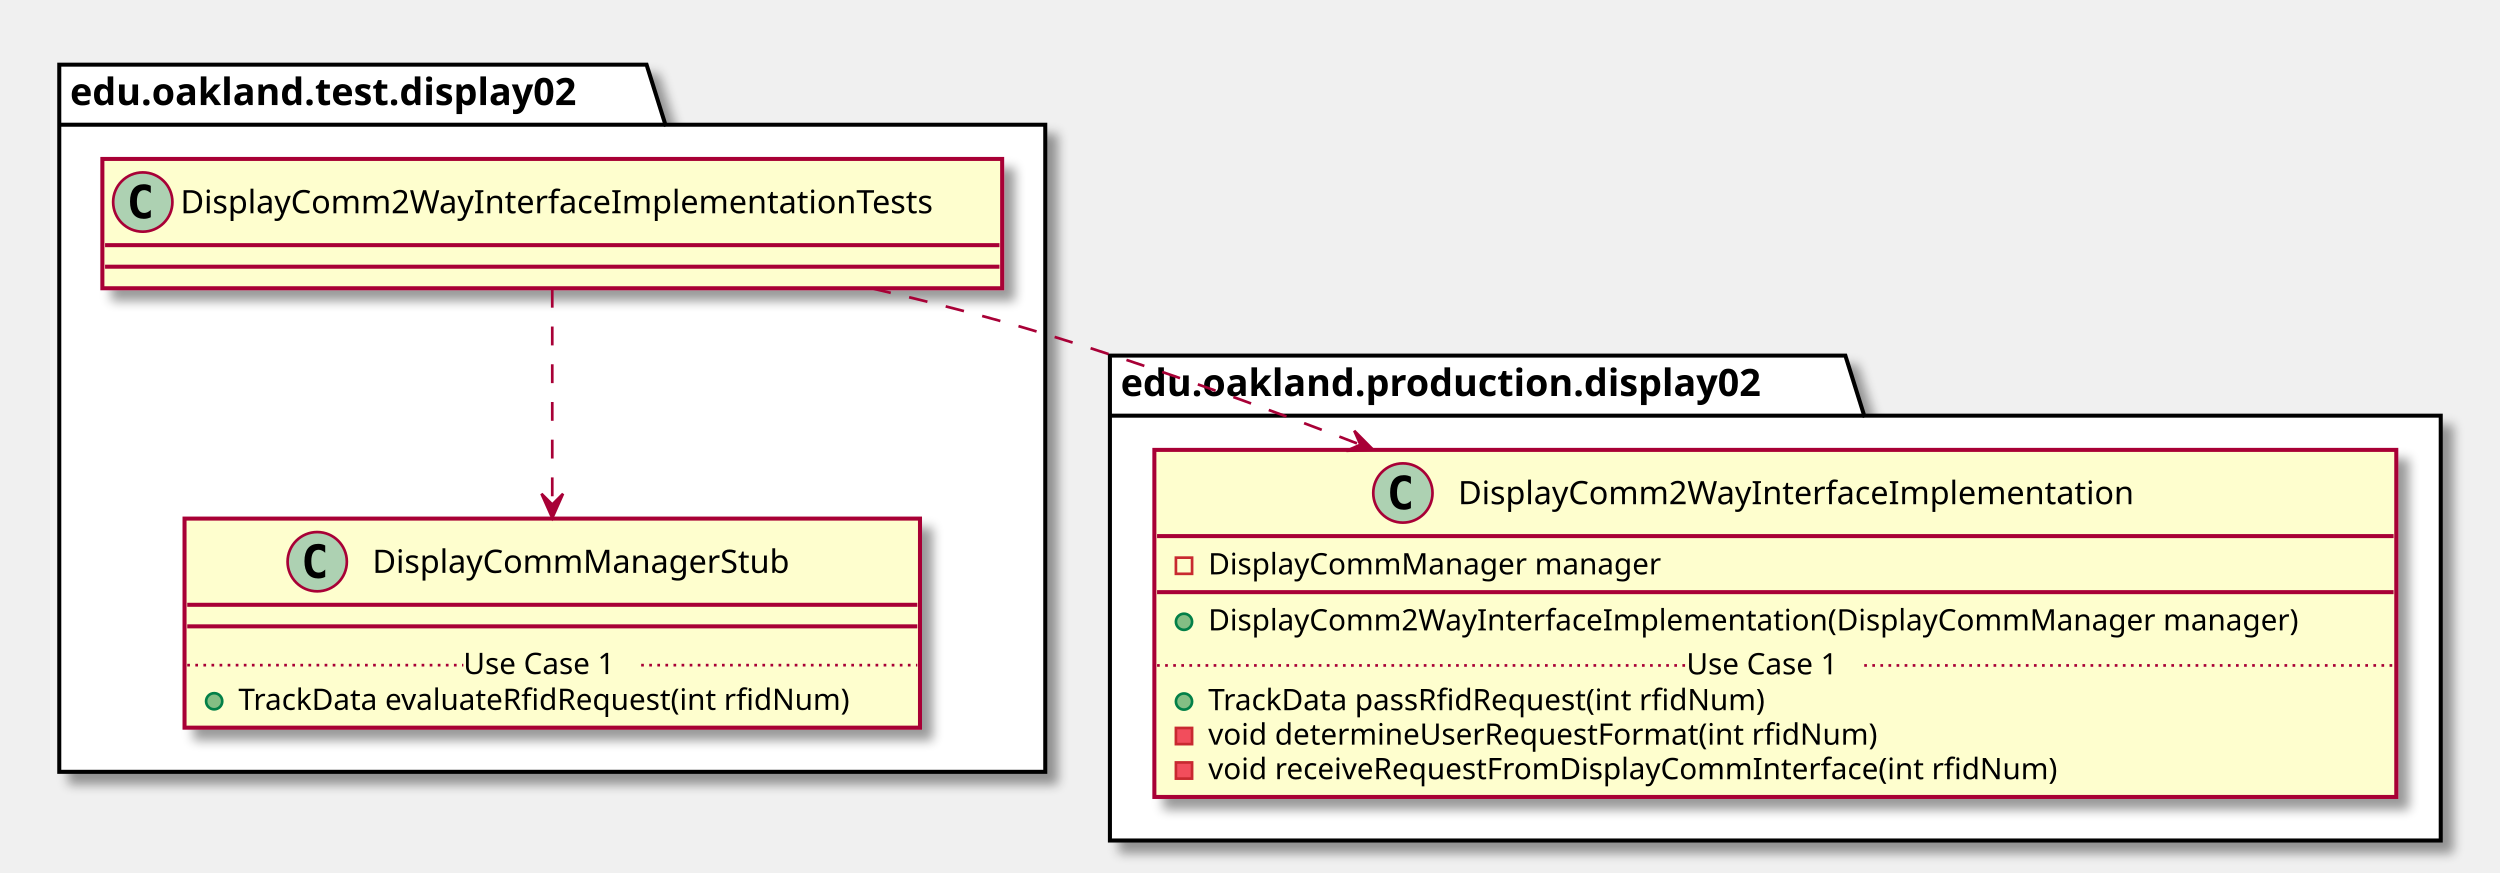
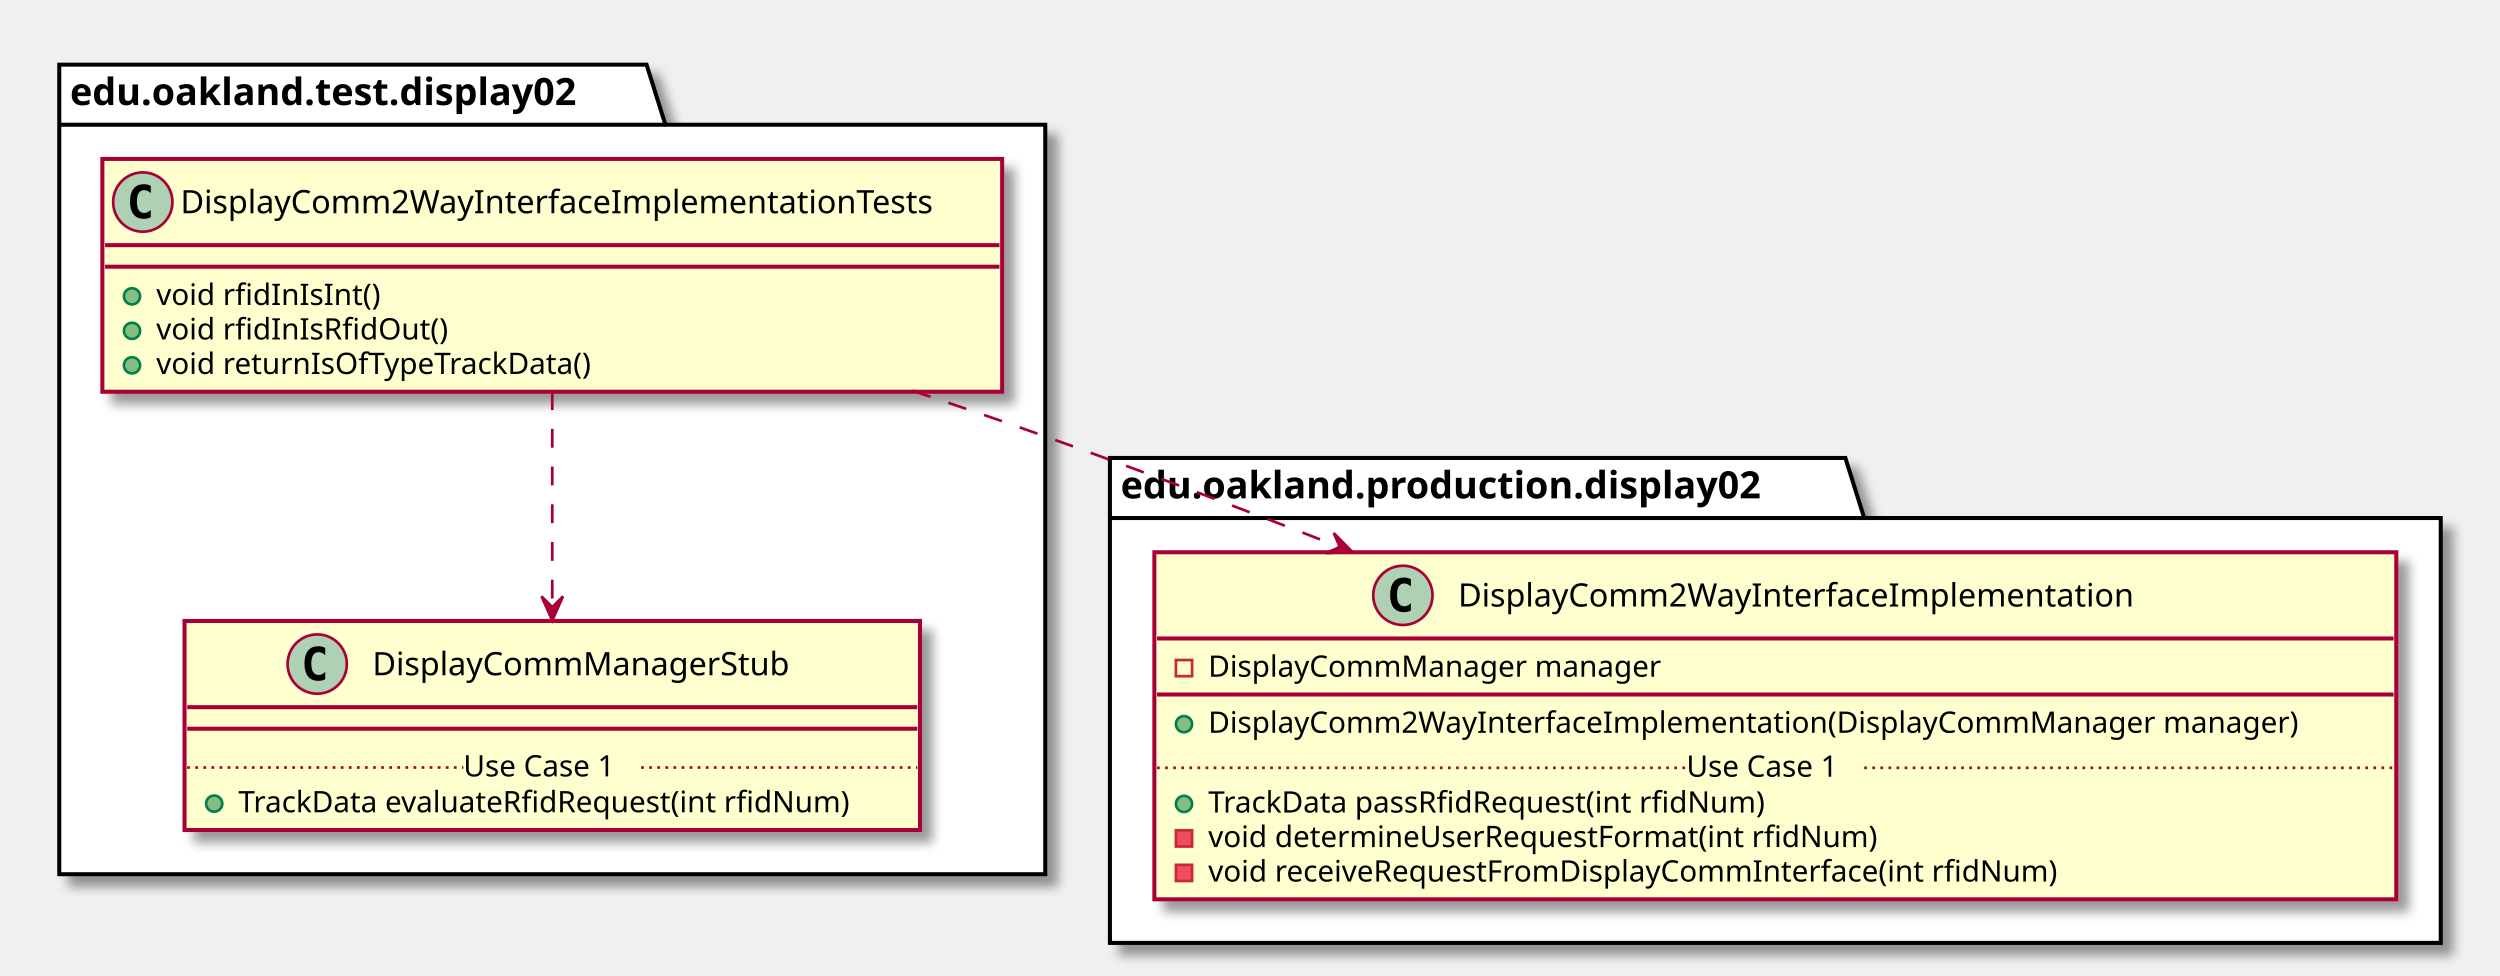
- <svg xmlns="http://www.w3.org/2000/svg" contentScriptType="application/ecmascript" contentStyleType="text/css" height="324px" preserveAspectRatio="none" style="width:928px;height:324px;" version="1.1" viewBox="0 0 928 324" width="928px" zoomAndPan="magnify">
+ <svg xmlns="http://www.w3.org/2000/svg" contentScriptType="application/ecmascript" contentStyleType="text/css" height="362px" preserveAspectRatio="none" style="width:928px;height:362px;" version="1.1" viewBox="0 0 928 362" width="928px" zoomAndPan="magnify">
  <defs>
-     <filter height="300%" id="f1me3up2iaiszv" width="300%" x="-1" y="-1">
+     <filter height="300%" id="f12fphc1ht3iw1" width="300%" x="-1" y="-1">
      <feGaussianBlur result="blurOut" stdDeviation="2.0" />
      <feColorMatrix in="blurOut" result="blurOut2" type="matrix" values="0 0 0 0 0 0 0 0 0 0 0 0 0 0 0 0 0 0 .4 0" />
      <feOffset dx="4.0" dy="4.0" in="blurOut2" result="blurOut3" />
      <feBlend in="SourceGraphic" in2="blurOut3" mode="normal" />
    </filter>
  </defs>
  <g>
-     <polygon fill="#FFFFFF" filter="url(#f1me3up2iaiszv)" points="22,24,240,24,247,46.297,388,46.297,388,286.5,22,286.5,22,24" style="stroke: #000000; stroke-width: 1.5;" />
+     <polygon fill="#FFFFFF" filter="url(#f12fphc1ht3iw1)" points="22,24,240,24,247,46.297,388,46.297,388,324.5,22,324.5,22,24" style="stroke: #000000; stroke-width: 1.5;" />
    <line style="stroke: #000000; stroke-width: 1.5;" x1="22" x2="247" y1="46.297" y2="46.297" />
    <text fill="#000000" font-family="sans-serif" font-size="14" font-weight="bold" lengthAdjust="spacingAndGlyphs" textLength="212" x="26" y="38.995">edu.oakland.test.display02</text>
-     <polygon fill="#FFFFFF" filter="url(#f1me3up2iaiszv)" points="412,132,685,132,692,154.297,906,154.297,906,312,412,312,412,132" style="stroke: #000000; stroke-width: 1.5;" />
-     <line style="stroke: #000000; stroke-width: 1.5;" x1="412" x2="692" y1="154.297" y2="154.297" />
-     <text fill="#000000" font-family="sans-serif" font-size="14" font-weight="bold" lengthAdjust="spacingAndGlyphs" textLength="267" x="416" y="146.995">edu.oakland.production.display02</text>
-     <rect fill="#FEFECE" filter="url(#f1me3up2iaiszv)" height="48" id="DisplayComm2WayInterfaceImplementationTests" style="stroke: #A80036; stroke-width: 1.5;" width="334" x="38" y="59" />
+     <polygon fill="#FFFFFF" filter="url(#f12fphc1ht3iw1)" points="412,170,685,170,692,192.297,906,192.297,906,350,412,350,412,170" style="stroke: #000000; stroke-width: 1.5;" />
+     <line style="stroke: #000000; stroke-width: 1.5;" x1="412" x2="692" y1="192.297" y2="192.297" />
+     <text fill="#000000" font-family="sans-serif" font-size="14" font-weight="bold" lengthAdjust="spacingAndGlyphs" textLength="267" x="416" y="184.995">edu.oakland.production.display02</text>
+     <rect fill="#FEFECE" filter="url(#f12fphc1ht3iw1)" height="86.414" id="DisplayComm2WayInterfaceImplementationTests" style="stroke: #A80036; stroke-width: 1.5;" width="334" x="38" y="59" />
    <ellipse cx="53" cy="75" fill="#ADD1B2" rx="11" ry="11" style="stroke: #A80036; stroke-width: 1.0;" />
    <path d="M55.969,80.641 Q55.391,80.938 54.75,81.078 Q54.109,81.234 53.406,81.234 Q50.906,81.234 49.578,79.594 Q48.266,77.938 48.266,74.812 Q48.266,71.688 49.578,70.031 Q50.906,68.375 53.406,68.375 Q54.109,68.375 54.75,68.531 Q55.406,68.688 55.969,68.984 L55.969,71.703 Q55.344,71.125 54.75,70.859 Q54.156,70.578 53.531,70.578 Q52.188,70.578 51.5,71.656 Q50.812,72.719 50.812,74.812 Q50.812,76.906 51.5,77.984 Q52.188,79.047 53.531,79.047 Q54.156,79.047 54.75,78.781 Q55.344,78.5 55.969,77.922 L55.969,80.641 Z " />
    <text fill="#000000" font-family="sans-serif" font-size="12" lengthAdjust="spacingAndGlyphs" textLength="302" x="67" y="79.154">DisplayComm2WayInterfaceImplementationTests</text>
    <line style="stroke: #A80036; stroke-width: 1.5;" x1="39" x2="371" y1="91" y2="91" />
    <line style="stroke: #A80036; stroke-width: 1.5;" x1="39" x2="371" y1="99" y2="99" />
-     <rect fill="#FEFECE" filter="url(#f1me3up2iaiszv)" height="77.609" id="DisplayCommManagerStub" style="stroke: #A80036; stroke-width: 1.5;" width="273" x="68.5" y="192.5" />
-     <ellipse cx="117.75" cy="208.5" fill="#ADD1B2" rx="11" ry="11" style="stroke: #A80036; stroke-width: 1.0;" />
-     <path d="M120.719,214.141 Q120.141,214.438 119.5,214.578 Q118.859,214.734 118.156,214.734 Q115.656,214.734 114.328,213.094 Q113.016,211.438 113.016,208.312 Q113.016,205.188 114.328,203.531 Q115.656,201.875 118.156,201.875 Q118.859,201.875 119.5,202.031 Q120.156,202.188 120.719,202.484 L120.719,205.203 Q120.094,204.625 119.5,204.359 Q118.906,204.078 118.281,204.078 Q116.938,204.078 116.25,205.156 Q115.562,206.219 115.562,208.312 Q115.562,210.406 116.25,211.484 Q116.938,212.547 118.281,212.547 Q118.906,212.547 119.5,212.281 Q120.094,212 120.719,211.422 L120.719,214.141 Z " />
-     <text fill="#000000" font-family="sans-serif" font-size="12" lengthAdjust="spacingAndGlyphs" textLength="166" x="138.25" y="212.654">DisplayCommManagerStub</text>
-     <line style="stroke: #A80036; stroke-width: 1.5;" x1="69.5" x2="340.5" y1="224.5" y2="224.5" />
-     <line style="stroke: #A80036; stroke-width: 1.5;" x1="69.5" x2="340.5" y1="232.5" y2="232.5" />
-     <ellipse cx="79.5" cy="260.305" fill="#84BE84" rx="3" ry="3" style="stroke: #038048; stroke-width: 1.0;" />
-     <text fill="#000000" font-family="sans-serif" font-size="11" lengthAdjust="spacingAndGlyphs" textLength="247" x="88.5" y="263.515">TrackData evaluateRfidRequest(int rfidNum)</text>
-     <line style="stroke: #A80036; stroke-width: 1.0; stroke-dasharray: 1.0,2.0;" x1="69.5" x2="172" y1="246.902" y2="246.902" />
-     <text fill="#000000" font-family="sans-serif" font-size="11" lengthAdjust="spacingAndGlyphs" textLength="66" x="172" y="250.21">Use Case 1</text>
-     <line style="stroke: #A80036; stroke-width: 1.0; stroke-dasharray: 1.0,2.0;" x1="238" x2="340.5" y1="246.902" y2="246.902" />
-     <rect fill="#FEFECE" filter="url(#f1me3up2iaiszv)" height="128.828" id="DisplayComm2WayInterfaceImplementation" style="stroke: #A80036; stroke-width: 1.5;" width="461" x="428.5" y="167" />
-     <ellipse cx="520.75" cy="183" fill="#ADD1B2" rx="11" ry="11" style="stroke: #A80036; stroke-width: 1.0;" />
-     <path d="M523.719,188.641 Q523.141,188.938 522.5,189.078 Q521.859,189.234 521.156,189.234 Q518.656,189.234 517.328,187.594 Q516.016,185.938 516.016,182.812 Q516.016,179.688 517.328,178.031 Q518.656,176.375 521.156,176.375 Q521.859,176.375 522.5,176.531 Q523.156,176.688 523.719,176.984 L523.719,179.703 Q523.094,179.125 522.5,178.859 Q521.906,178.578 521.281,178.578 Q519.938,178.578 519.25,179.656 Q518.562,180.719 518.562,182.812 Q518.562,184.906 519.25,185.984 Q519.938,187.047 521.281,187.047 Q521.906,187.047 522.5,186.781 Q523.094,186.5 523.719,185.922 L523.719,188.641 Z " />
-     <text fill="#000000" font-family="sans-serif" font-size="12" lengthAdjust="spacingAndGlyphs" textLength="268" x="541.25" y="187.154">DisplayComm2WayInterfaceImplementation</text>
-     <line style="stroke: #A80036; stroke-width: 1.5;" x1="429.5" x2="888.5" y1="199" y2="199" />
-     <rect fill="none" height="6" style="stroke: #C82930; stroke-width: 1.0;" width="6" x="436.5" y="207" />
-     <text fill="#000000" font-family="sans-serif" font-size="11" lengthAdjust="spacingAndGlyphs" textLength="182" x="448.5" y="213.21">DisplayCommManager manager</text>
-     <line style="stroke: #A80036; stroke-width: 1.5;" x1="429.5" x2="888.5" y1="219.805" y2="219.805" />
-     <ellipse cx="439.5" cy="230.805" fill="#84BE84" rx="3" ry="3" style="stroke: #038048; stroke-width: 1.0;" />
-     <text fill="#000000" font-family="sans-serif" font-size="11" lengthAdjust="spacingAndGlyphs" textLength="435" x="448.5" y="234.015">DisplayComm2WayInterfaceImplementation(DisplayCommManager manager)</text>
-     <ellipse cx="439.5" cy="260.414" fill="#84BE84" rx="3" ry="3" style="stroke: #038048; stroke-width: 1.0;" />
-     <text fill="#000000" font-family="sans-serif" font-size="11" lengthAdjust="spacingAndGlyphs" textLength="227" x="448.5" y="263.625">TrackData passRfidRequest(int rfidNum)</text>
-     <rect fill="#F24D5C" height="6" style="stroke: #C82930; stroke-width: 1.0;" width="6" x="436.5" y="270.219" />
-     <text fill="#000000" font-family="sans-serif" font-size="11" lengthAdjust="spacingAndGlyphs" textLength="269" x="448.5" y="276.429">void determineUserRequestFormat(int rfidNum)</text>
-     <rect fill="#F24D5C" height="6" style="stroke: #C82930; stroke-width: 1.0;" width="6" x="436.5" y="283.023" />
-     <text fill="#000000" font-family="sans-serif" font-size="11" lengthAdjust="spacingAndGlyphs" textLength="342" x="448.5" y="289.234">void receiveRequestFromDisplayCommInterface(int rfidNum)</text>
-     <line style="stroke: #A80036; stroke-width: 1.0; stroke-dasharray: 1.0,2.0;" x1="429.5" x2="626" y1="247.012" y2="247.012" />
-     <text fill="#000000" font-family="sans-serif" font-size="11" lengthAdjust="spacingAndGlyphs" textLength="66" x="626" y="250.32">Use Case 1</text>
-     <line style="stroke: #A80036; stroke-width: 1.0; stroke-dasharray: 1.0,2.0;" x1="692" x2="888.5" y1="247.012" y2="247.012" />
-     <path d="M205,107.21 C205,128.62 205,160.95 205,187.13 " fill="none" id="DisplayComm2WayInterfaceImplementationTests-&gt;DisplayCommManagerStub" style="stroke: #A80036; stroke-width: 1.0; stroke-dasharray: 7.0,7.0;" />
-     <polygon fill="#A80036" points="205,192.28,209,183.28,205,187.28,201,183.28,205,192.28" style="stroke: #A80036; stroke-width: 1.0;" />
-     <path d="M323.84,107.09 C345.35,112.08 367.46,117.76 388,124 C426.31,135.63 466.85,150.26 504.57,164.92 " fill="none" id="DisplayComm2WayInterfaceImplementationTests-&gt;DisplayComm2WayInterfaceImplementation" style="stroke: #A80036; stroke-width: 1.0; stroke-dasharray: 7.0,7.0;" />
-     <polygon fill="#A80036" points="509.64,166.89,502.706,159.896,504.981,165.075,499.802,167.35,509.64,166.89" style="stroke: #A80036; stroke-width: 1.0;" />
+     <ellipse cx="49" cy="110" fill="#84BE84" rx="3" ry="3" style="stroke: #038048; stroke-width: 1.0;" />
+     <text fill="#000000" font-family="sans-serif" font-size="11" lengthAdjust="spacingAndGlyphs" textLength="88" x="58" y="113.21">void rfidInIsInt()</text>
+     <ellipse cx="49" cy="122.805" fill="#84BE84" rx="3" ry="3" style="stroke: #038048; stroke-width: 1.0;" />
+     <text fill="#000000" font-family="sans-serif" font-size="11" lengthAdjust="spacingAndGlyphs" textLength="115" x="58" y="126.015">void rfidInIsRfidOut()</text>
+     <ellipse cx="49" cy="135.609" fill="#84BE84" rx="3" ry="3" style="stroke: #038048; stroke-width: 1.0;" />
+     <text fill="#000000" font-family="sans-serif" font-size="11" lengthAdjust="spacingAndGlyphs" textLength="177" x="58" y="138.82">void returnIsOfTypeTrackData()</text>
+     <rect fill="#FEFECE" filter="url(#f12fphc1ht3iw1)" height="77.609" id="DisplayCommManagerStub" style="stroke: #A80036; stroke-width: 1.5;" width="273" x="68.5" y="230.5" />
+     <ellipse cx="117.75" cy="246.5" fill="#ADD1B2" rx="11" ry="11" style="stroke: #A80036; stroke-width: 1.0;" />
+     <path d="M120.719,252.141 Q120.141,252.438 119.5,252.578 Q118.859,252.734 118.156,252.734 Q115.656,252.734 114.328,251.094 Q113.016,249.438 113.016,246.312 Q113.016,243.188 114.328,241.531 Q115.656,239.875 118.156,239.875 Q118.859,239.875 119.5,240.031 Q120.156,240.188 120.719,240.484 L120.719,243.203 Q120.094,242.625 119.5,242.359 Q118.906,242.078 118.281,242.078 Q116.938,242.078 116.25,243.156 Q115.562,244.219 115.562,246.312 Q115.562,248.406 116.25,249.484 Q116.938,250.547 118.281,250.547 Q118.906,250.547 119.5,250.281 Q120.094,250 120.719,249.422 L120.719,252.141 Z " />
+     <text fill="#000000" font-family="sans-serif" font-size="12" lengthAdjust="spacingAndGlyphs" textLength="166" x="138.25" y="250.654">DisplayCommManagerStub</text>
+     <line style="stroke: #A80036; stroke-width: 1.5;" x1="69.5" x2="340.5" y1="262.5" y2="262.5" />
+     <line style="stroke: #A80036; stroke-width: 1.5;" x1="69.5" x2="340.5" y1="270.5" y2="270.5" />
+     <ellipse cx="79.5" cy="298.305" fill="#84BE84" rx="3" ry="3" style="stroke: #038048; stroke-width: 1.0;" />
+     <text fill="#000000" font-family="sans-serif" font-size="11" lengthAdjust="spacingAndGlyphs" textLength="247" x="88.5" y="301.515">TrackData evaluateRfidRequest(int rfidNum)</text>
+     <line style="stroke: #A80036; stroke-width: 1.0; stroke-dasharray: 1.0,2.0;" x1="69.5" x2="172" y1="284.902" y2="284.902" />
+     <text fill="#000000" font-family="sans-serif" font-size="11" lengthAdjust="spacingAndGlyphs" textLength="66" x="172" y="288.21">Use Case 1</text>
+     <line style="stroke: #A80036; stroke-width: 1.0; stroke-dasharray: 1.0,2.0;" x1="238" x2="340.5" y1="284.902" y2="284.902" />
+     <rect fill="#FEFECE" filter="url(#f12fphc1ht3iw1)" height="128.828" id="DisplayComm2WayInterfaceImplementation" style="stroke: #A80036; stroke-width: 1.5;" width="461" x="428.5" y="205" />
+     <ellipse cx="520.75" cy="221" fill="#ADD1B2" rx="11" ry="11" style="stroke: #A80036; stroke-width: 1.0;" />
+     <path d="M523.719,226.641 Q523.141,226.938 522.5,227.078 Q521.859,227.234 521.156,227.234 Q518.656,227.234 517.328,225.594 Q516.016,223.938 516.016,220.812 Q516.016,217.688 517.328,216.031 Q518.656,214.375 521.156,214.375 Q521.859,214.375 522.5,214.531 Q523.156,214.688 523.719,214.984 L523.719,217.703 Q523.094,217.125 522.5,216.859 Q521.906,216.578 521.281,216.578 Q519.938,216.578 519.25,217.656 Q518.562,218.719 518.562,220.812 Q518.562,222.906 519.25,223.984 Q519.938,225.047 521.281,225.047 Q521.906,225.047 522.5,224.781 Q523.094,224.5 523.719,223.922 L523.719,226.641 Z " />
+     <text fill="#000000" font-family="sans-serif" font-size="12" lengthAdjust="spacingAndGlyphs" textLength="268" x="541.25" y="225.154">DisplayComm2WayInterfaceImplementation</text>
+     <line style="stroke: #A80036; stroke-width: 1.5;" x1="429.5" x2="888.5" y1="237" y2="237" />
+     <rect fill="none" height="6" style="stroke: #C82930; stroke-width: 1.0;" width="6" x="436.5" y="245" />
+     <text fill="#000000" font-family="sans-serif" font-size="11" lengthAdjust="spacingAndGlyphs" textLength="182" x="448.5" y="251.21">DisplayCommManager manager</text>
+     <line style="stroke: #A80036; stroke-width: 1.5;" x1="429.5" x2="888.5" y1="257.805" y2="257.805" />
+     <ellipse cx="439.5" cy="268.805" fill="#84BE84" rx="3" ry="3" style="stroke: #038048; stroke-width: 1.0;" />
+     <text fill="#000000" font-family="sans-serif" font-size="11" lengthAdjust="spacingAndGlyphs" textLength="435" x="448.5" y="272.015">DisplayComm2WayInterfaceImplementation(DisplayCommManager manager)</text>
+     <ellipse cx="439.5" cy="298.414" fill="#84BE84" rx="3" ry="3" style="stroke: #038048; stroke-width: 1.0;" />
+     <text fill="#000000" font-family="sans-serif" font-size="11" lengthAdjust="spacingAndGlyphs" textLength="227" x="448.5" y="301.625">TrackData passRfidRequest(int rfidNum)</text>
+     <rect fill="#F24D5C" height="6" style="stroke: #C82930; stroke-width: 1.0;" width="6" x="436.5" y="308.219" />
+     <text fill="#000000" font-family="sans-serif" font-size="11" lengthAdjust="spacingAndGlyphs" textLength="269" x="448.5" y="314.429">void determineUserRequestFormat(int rfidNum)</text>
+     <rect fill="#F24D5C" height="6" style="stroke: #C82930; stroke-width: 1.0;" width="6" x="436.5" y="321.023" />
+     <text fill="#000000" font-family="sans-serif" font-size="11" lengthAdjust="spacingAndGlyphs" textLength="342" x="448.5" y="327.234">void receiveRequestFromDisplayCommInterface(int rfidNum)</text>
+     <line style="stroke: #A80036; stroke-width: 1.0; stroke-dasharray: 1.0,2.0;" x1="429.5" x2="626" y1="285.012" y2="285.012" />
+     <text fill="#000000" font-family="sans-serif" font-size="11" lengthAdjust="spacingAndGlyphs" textLength="66" x="626" y="288.32">Use Case 1</text>
+     <line style="stroke: #A80036; stroke-width: 1.0; stroke-dasharray: 1.0,2.0;" x1="692" x2="888.5" y1="285.012" y2="285.012" />
+     <path d="M205,145.19 C205,169.69 205,200.49 205,225.18 " fill="none" id="DisplayComm2WayInterfaceImplementationTests-&gt;DisplayCommManagerStub" style="stroke: #A80036; stroke-width: 1.0; stroke-dasharray: 7.0,7.0;" />
+     <polygon fill="#A80036" points="205,230.35,209,221.35,205,225.35,201,221.35,205,230.35" style="stroke: #A80036; stroke-width: 1.0;" />
+     <path d="M338.76,145.05 C355.39,150.6 372.13,156.33 388,162 C423.54,174.7 461.39,189.04 497.19,203 " fill="none" id="DisplayComm2WayInterfaceImplementationTests-&gt;DisplayComm2WayInterfaceImplementation" style="stroke: #A80036; stroke-width: 1.0; stroke-dasharray: 7.0,7.0;" />
+     <polygon fill="#A80036" points="502,204.88,495.084,197.867,497.346,203.053,492.161,205.314,502,204.88" style="stroke: #A80036; stroke-width: 1.0;" />
  </g>
</svg>
